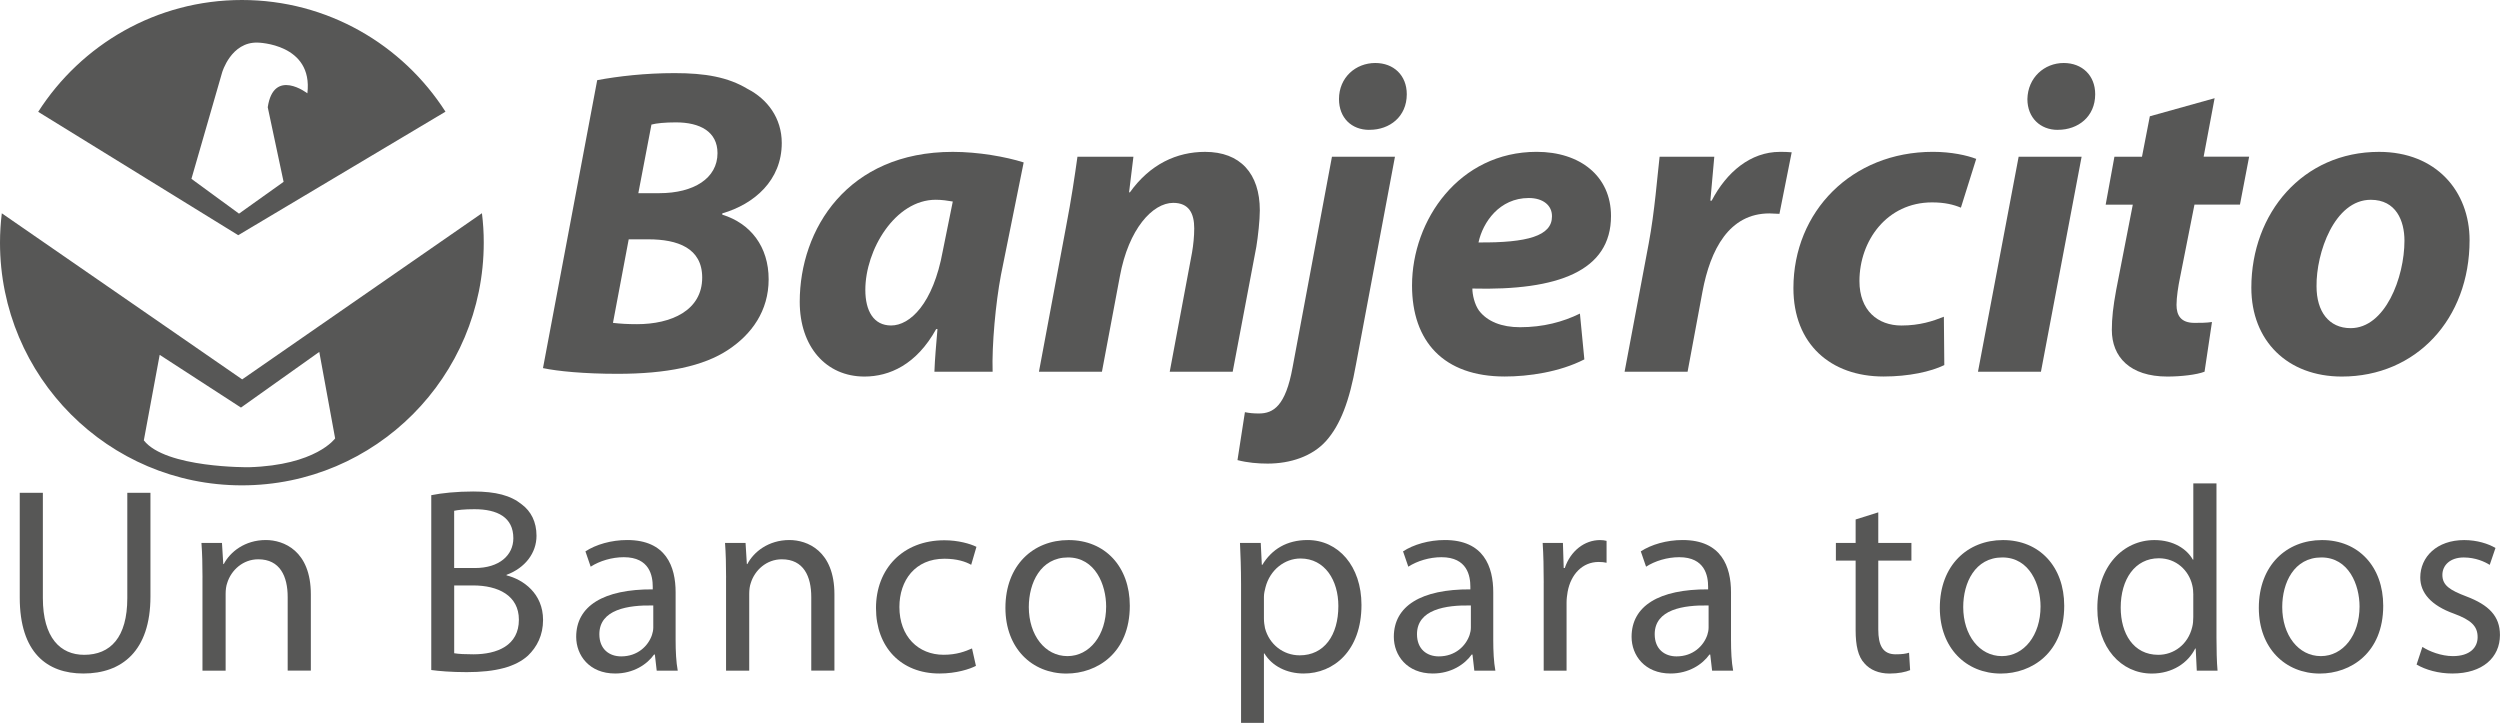
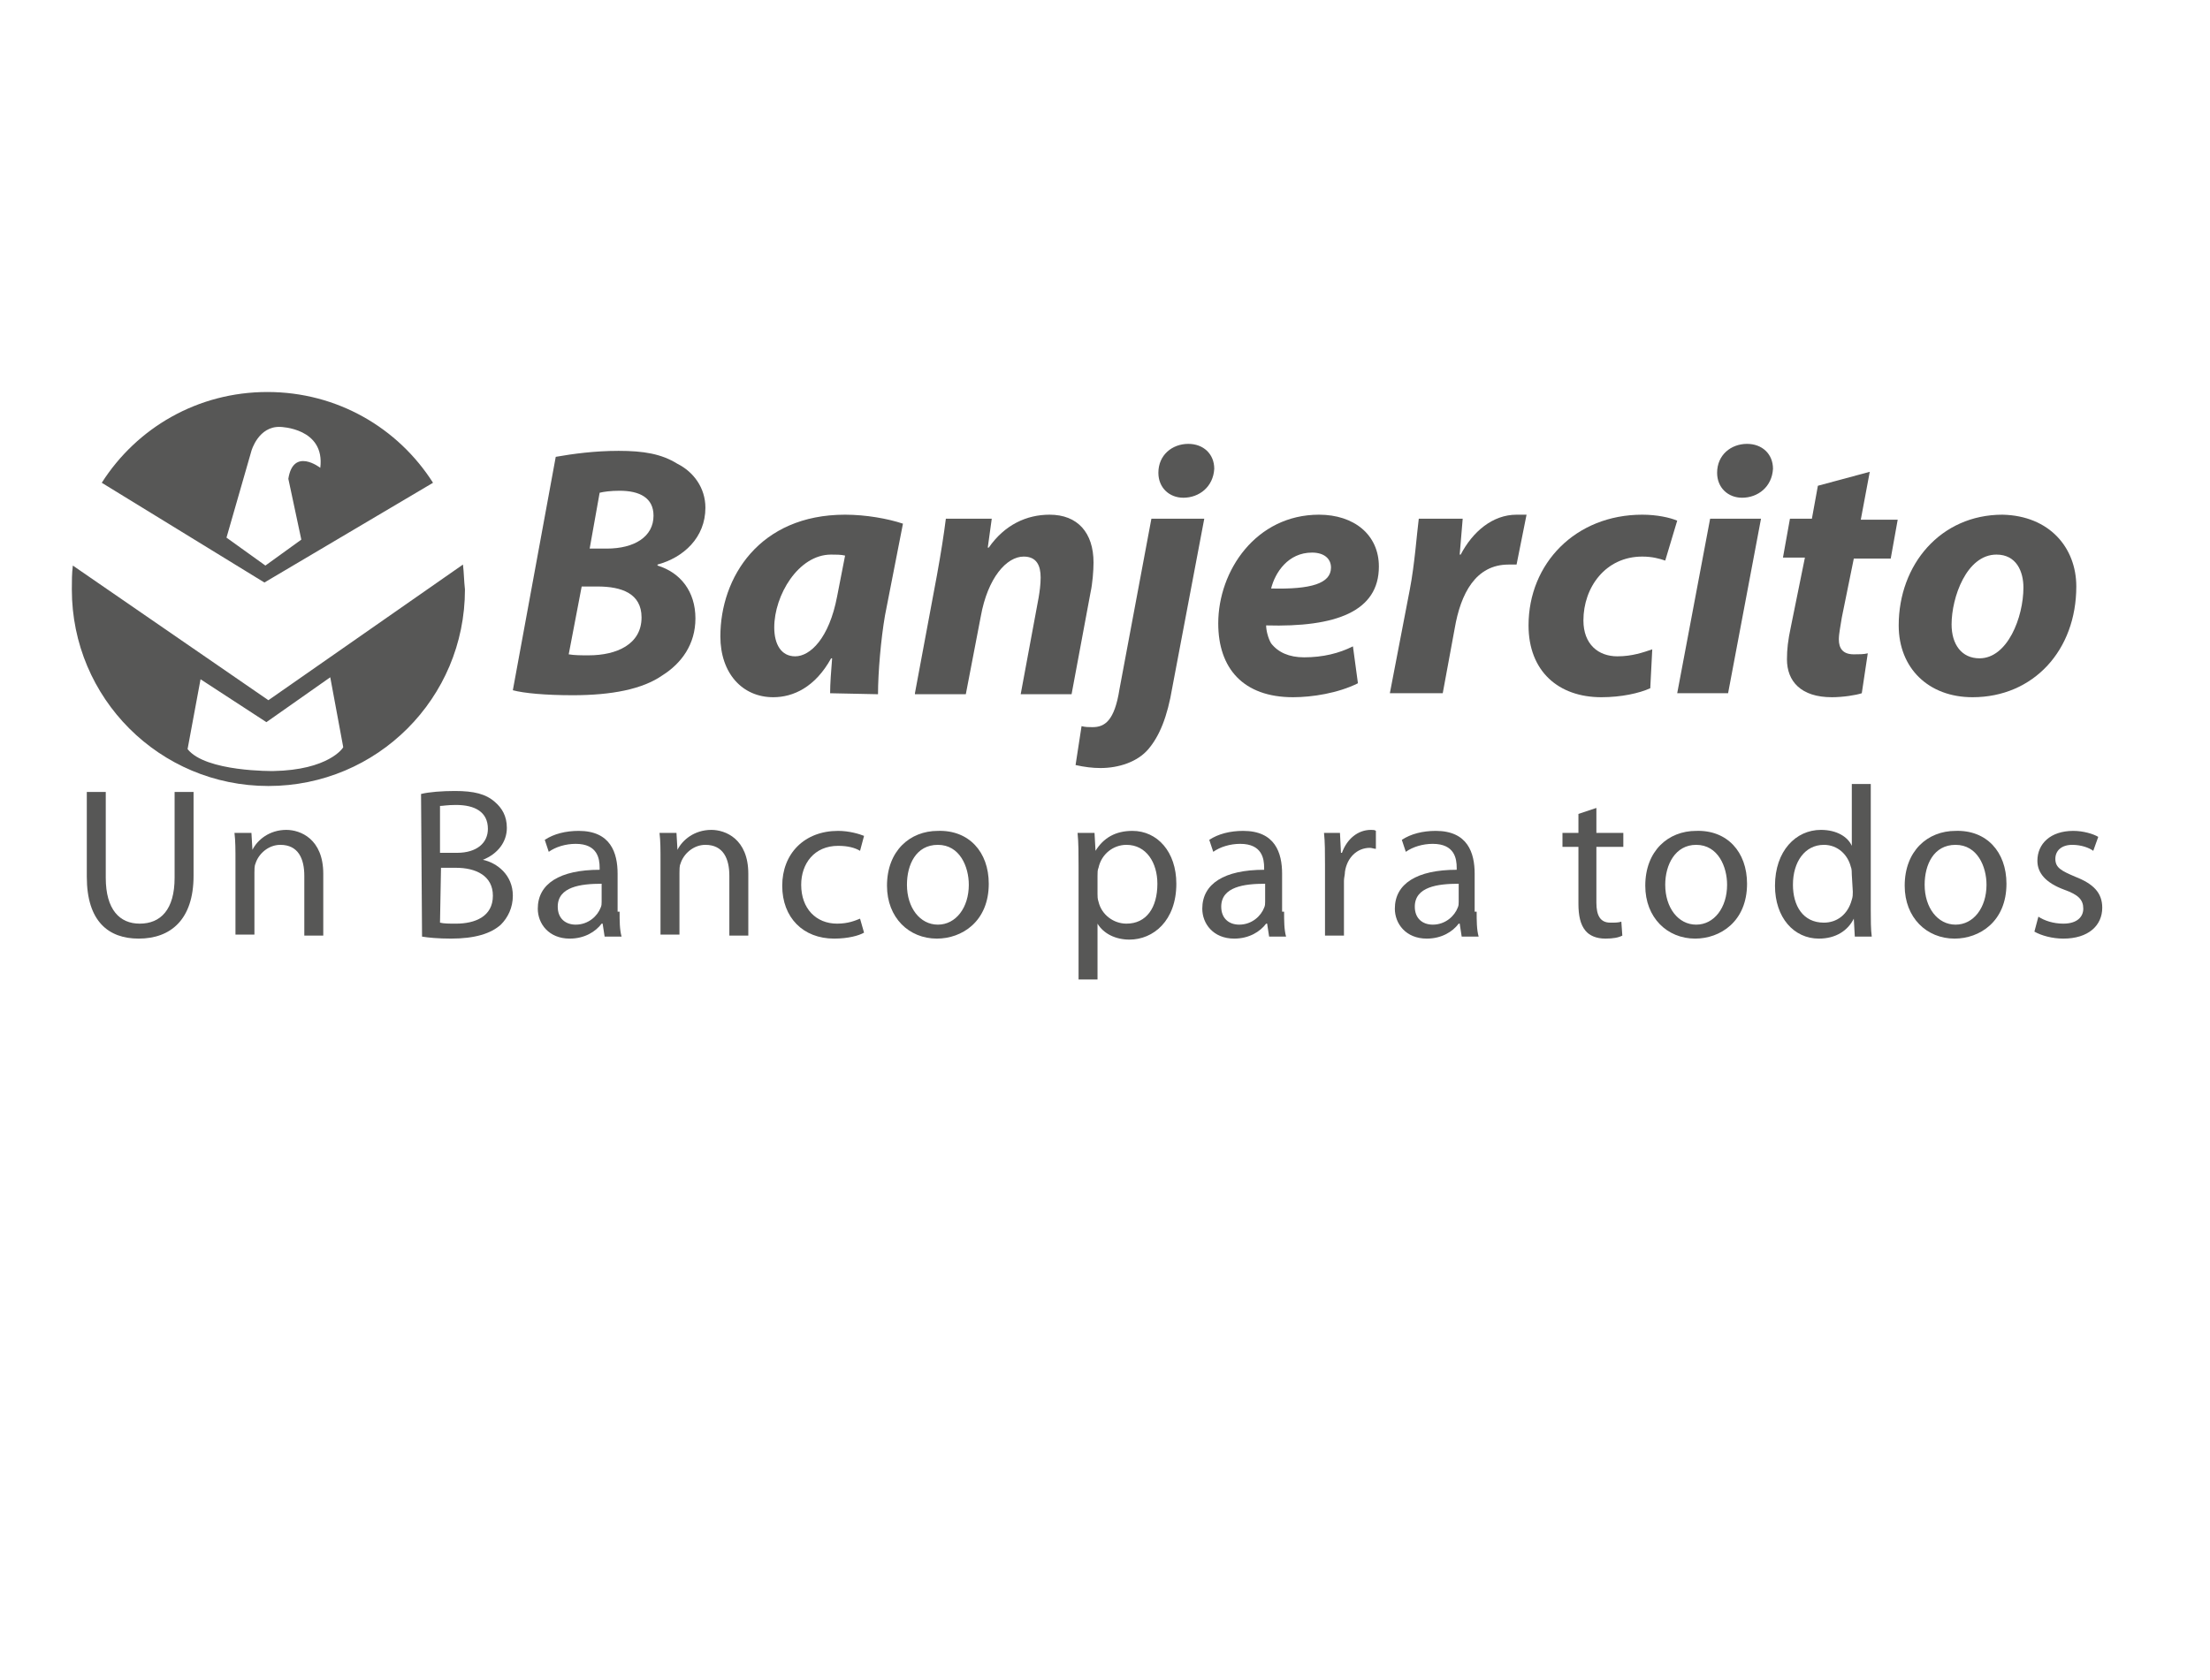
- <svg xmlns="http://www.w3.org/2000/svg" width="166" height="48" viewBox="0 0 166 48" fill="none">
-   <path d="M39.654 5.323C41.048 5.062 42.849 4.855 44.793 4.855C46.826 4.855 48.335 5.117 49.644 5.906C50.95 6.578 51.909 7.833 51.909 9.496C51.909 11.977 50.079 13.554 47.96 14.168V14.254C49.847 14.837 51.038 16.385 51.038 18.545C51.038 20.647 49.907 22.195 48.367 23.217C46.712 24.326 44.243 24.822 40.991 24.822C38.783 24.822 37.013 24.647 36.054 24.443L39.654 5.323ZM40.701 21.439C41.194 21.497 41.689 21.525 42.299 21.525C44.564 21.525 46.626 20.621 46.626 18.43C46.626 16.474 44.999 15.891 43.052 15.891H41.746L40.701 21.439ZM42.385 12.827H43.779C46.073 12.827 47.642 11.833 47.642 10.171C47.642 8.74 46.48 8.126 44.882 8.126C44.155 8.126 43.576 8.183 43.256 8.272L42.385 12.827Z" fill="#575756" />
-   <path d="M62.045 24.681C62.074 23.834 62.162 22.872 62.248 21.849H62.162C60.856 24.213 59.056 25.003 57.4 25.003C54.846 25.003 53.102 23.018 53.102 20.04C53.102 15.224 56.269 10.084 63.267 10.084C64.951 10.084 66.781 10.406 67.972 10.785L66.463 18.26C66.114 20.098 65.853 22.901 65.91 24.684H62.045V24.681ZM63.265 13.381C62.944 13.324 62.538 13.264 62.134 13.264C59.433 13.264 57.458 16.592 57.458 19.248C57.458 20.649 58.01 21.612 59.17 21.612C60.419 21.612 61.959 20.181 62.598 16.678L63.265 13.381Z" fill="#575756" />
-   <path d="M68.986 24.681L70.787 15.047C71.136 13.237 71.368 11.661 71.543 10.406H75.259L74.97 12.769H75.027C76.365 10.9 78.134 10.084 80.021 10.084C82.344 10.084 83.652 11.514 83.652 13.967C83.652 14.61 83.535 15.69 83.42 16.39L81.851 24.681H77.67L79.151 16.77C79.237 16.273 79.297 15.69 79.297 15.164C79.297 14.171 78.947 13.47 77.902 13.47C76.537 13.47 74.939 15.193 74.36 18.346L73.169 24.681H68.986Z" fill="#575756" />
-   <path d="M92.626 10.403L90.04 24.184C89.605 26.637 88.995 28.213 88.065 29.264C87.134 30.315 85.654 30.783 84.173 30.783C83.535 30.783 82.836 30.726 82.169 30.551L82.662 27.369C82.951 27.426 83.214 27.455 83.592 27.455C84.551 27.455 85.364 26.958 85.828 24.391L88.442 10.406H92.626V10.403ZM90.913 8.623C89.751 8.623 88.909 7.833 88.909 6.578C88.909 5.148 90.011 4.183 91.32 4.183C92.54 4.183 93.41 5.002 93.41 6.257C93.41 7.744 92.279 8.62 90.942 8.62H90.913V8.623Z" fill="#575756" />
-   <path d="M105.201 23.863C103.546 24.71 101.485 25 99.915 25C95.85 25 93.759 22.665 93.759 18.958C93.759 14.607 96.895 10.082 102.035 10.082C104.909 10.082 106.971 11.687 106.971 14.343C106.971 17.993 103.458 19.306 97.765 19.159C97.765 19.567 97.911 20.21 98.201 20.618C98.753 21.348 99.71 21.727 100.929 21.727C102.47 21.727 103.776 21.376 104.907 20.822L105.201 23.863ZM103.051 14.346C103.051 13.645 102.47 13.148 101.511 13.148C99.564 13.148 98.461 14.754 98.172 16.098C101.425 16.126 103.051 15.661 103.051 14.375V14.346Z" fill="#575756" />
-   <path d="M107.873 24.681L109.471 16.186C109.877 14.027 110.052 11.632 110.198 10.406H113.829C113.743 11.37 113.654 12.333 113.568 13.326H113.654C114.642 11.428 116.24 10.084 118.184 10.084C118.445 10.084 118.705 10.084 118.968 10.113L118.155 14.2C117.952 14.2 117.72 14.171 117.488 14.171C114.816 14.171 113.568 16.566 113.044 19.368L112.056 24.681H107.873Z" fill="#575756" />
-   <path d="M129.102 24.242C128.203 24.678 126.748 25 125.065 25C121.551 25 119.083 22.84 119.083 19.133C119.083 14.053 122.946 10.082 128.346 10.082C129.566 10.082 130.611 10.314 131.221 10.55L130.204 13.789C129.712 13.585 129.131 13.439 128.289 13.439C125.297 13.439 123.467 15.977 123.467 18.665C123.467 20.621 124.687 21.614 126.256 21.614C127.476 21.614 128.346 21.321 129.073 21.031L129.102 24.242Z" fill="#575756" />
-   <path d="M131.338 24.681L134.038 10.406H138.219L135.519 24.681H131.338ZM136.624 8.623C135.492 8.623 134.619 7.833 134.619 6.578C134.648 5.148 135.75 4.183 137.03 4.183C138.25 4.183 139.121 5.002 139.121 6.257C139.121 7.744 137.989 8.62 136.652 8.62H136.624V8.623Z" fill="#575756" />
-   <path d="M147.05 6.521L146.322 10.403H149.343L148.733 13.585H145.713L144.753 18.432C144.636 18.987 144.521 19.745 144.521 20.242C144.521 20.942 144.811 21.439 145.713 21.439C146.09 21.439 146.497 21.439 146.875 21.382L146.382 24.681C145.858 24.885 144.813 25.003 143.914 25.003C141.417 25.003 140.226 23.69 140.226 21.907C140.226 21.117 140.312 20.359 140.515 19.251L141.618 13.588H139.817L140.398 10.406H142.228L142.749 7.721L147.05 6.521Z" fill="#575756" />
-   <path d="M163.98 15.951C163.98 21.178 160.438 25.003 155.499 25.003C151.897 25.003 149.489 22.639 149.489 19.104C149.489 14.142 152.916 10.084 157.967 10.084C161.773 10.084 163.98 12.712 163.98 15.951ZM153.818 19.015C153.818 20.678 154.631 21.789 156.083 21.789C158.376 21.789 159.656 18.432 159.656 15.98C159.656 14.668 159.104 13.266 157.42 13.266C155.006 13.266 153.787 16.798 153.818 19.015Z" fill="#575756" />
-   <path d="M29.58 7.415C26.723 2.957 21.737 0 16.061 0C10.381 0 5.393 2.962 2.536 7.425L15.818 15.617L29.58 7.415ZM14.749 4.811C14.749 4.811 15.341 2.764 17.119 2.829C17.119 2.829 20.804 2.894 20.41 6.196C20.41 6.196 18.172 4.479 17.778 7.122L18.831 12.074L15.87 14.186L12.711 11.875L14.749 4.811ZM32.001 14.158L16.081 25.191L0.12 14.163C0.044 14.801 0 15.452 0 16.113C0 25.013 7.191 32.227 16.061 32.227C24.93 32.227 32.121 25.013 32.121 16.113C32.124 15.449 32.079 14.798 32.001 14.158ZM16.527 31.024C16.527 31.024 10.999 31.089 9.55 29.241L10.603 23.562L16 27.063L21.2 23.366L22.253 29.11C22.253 29.108 21.002 30.891 16.527 31.024Z" fill="#575756" />
-   <path d="M2.846 32.723V39.712C2.846 42.358 4.016 43.48 5.588 43.48C7.334 43.48 8.453 42.324 8.453 39.712V32.723H9.99V39.607C9.99 43.234 8.088 44.721 5.536 44.721C3.125 44.721 1.311 43.338 1.311 39.675V32.721H2.846V32.723Z" fill="#575756" />
-   <path d="M13.446 38.347C13.446 37.471 13.428 36.752 13.376 36.052H14.739L14.825 37.453H14.859C15.279 36.648 16.256 35.858 17.653 35.858C18.823 35.858 20.64 36.559 20.64 39.466V44.528H19.102V39.641C19.102 38.274 18.596 37.137 17.147 37.137C16.134 37.137 15.349 37.856 15.086 38.713C15.015 38.907 14.982 39.168 14.982 39.432V44.531H13.444V38.347H13.446Z" fill="#575756" />
-   <path d="M28.639 32.88C29.303 32.739 30.351 32.635 31.415 32.635C32.934 32.635 33.911 32.898 34.647 33.492C35.256 33.947 35.624 34.648 35.624 35.576C35.624 36.713 34.873 37.712 33.633 38.169V38.203C34.751 38.483 36.059 39.411 36.059 41.163C36.059 42.18 35.658 42.949 35.064 43.527C34.242 44.28 32.916 44.63 30.995 44.63C29.947 44.63 29.145 44.559 28.636 44.489V32.88H28.639ZM30.158 37.717H31.537C33.145 37.717 34.086 36.875 34.086 35.738C34.086 34.355 33.038 33.811 31.501 33.811C30.802 33.811 30.401 33.863 30.156 33.916V37.717H30.158ZM30.158 43.375C30.456 43.427 30.891 43.446 31.433 43.446C33.005 43.446 34.454 42.868 34.454 41.15C34.454 39.539 33.075 38.873 31.415 38.873H30.158V43.375Z" fill="#575756" />
-   <path d="M44.861 42.499C44.861 43.234 44.895 43.953 45.002 44.531H43.605L43.483 43.461H43.43C42.959 44.125 42.052 44.721 40.845 44.721C39.132 44.721 38.259 43.514 38.259 42.287C38.259 40.237 40.076 39.116 43.342 39.134V38.959C43.342 38.258 43.149 36.998 41.421 36.998C40.634 36.998 39.815 37.244 39.221 37.628L38.872 36.611C39.57 36.156 40.584 35.858 41.648 35.858C44.233 35.858 44.861 37.628 44.861 39.328V42.499ZM43.378 40.203C41.702 40.169 39.797 40.465 39.797 42.112C39.797 43.111 40.462 43.584 41.246 43.584C42.346 43.584 43.045 42.883 43.29 42.164C43.342 42.008 43.378 41.832 43.378 41.673V40.203Z" fill="#575756" />
-   <path d="M48.212 38.347C48.212 37.471 48.194 36.752 48.142 36.052H49.505L49.591 37.453H49.625C50.045 36.648 51.022 35.858 52.419 35.858C53.589 35.858 55.406 36.559 55.406 39.466V44.528H53.868V39.641C53.868 38.274 53.363 37.137 51.913 37.137C50.9 37.137 50.115 37.856 49.852 38.713C49.782 38.907 49.748 39.168 49.748 39.432V44.531H48.21V38.347H48.212Z" fill="#575756" />
-   <path d="M64.802 44.214C64.401 44.423 63.51 44.721 62.376 44.721C59.827 44.721 58.166 42.97 58.166 40.376C58.166 37.767 59.947 35.874 62.707 35.874C63.614 35.874 64.419 36.101 64.836 36.31L64.487 37.503C64.12 37.294 63.544 37.1 62.707 37.1C60.768 37.1 59.72 38.535 59.72 40.306C59.72 42.266 60.976 43.477 62.655 43.477C63.528 43.477 64.104 43.249 64.542 43.056L64.802 44.214Z" fill="#575756" />
-   <path d="M75.019 40.222C75.019 43.357 72.853 44.724 70.81 44.724C68.522 44.724 66.76 43.043 66.76 40.363C66.76 37.526 68.61 35.861 70.951 35.861C73.377 35.858 75.019 37.628 75.019 40.222ZM68.313 40.308C68.313 42.164 69.379 43.566 70.88 43.566C72.348 43.566 73.448 42.183 73.448 40.272C73.448 38.836 72.731 37.014 70.914 37.014C69.1 37.016 68.313 38.697 68.313 40.308Z" fill="#575756" />
-   <path d="M82.406 38.82C82.406 37.735 82.372 36.859 82.335 36.052H83.714L83.785 37.505H83.819C84.447 36.473 85.442 35.858 86.821 35.858C88.864 35.858 90.402 37.592 90.402 40.167C90.402 43.215 88.552 44.721 86.56 44.721C85.442 44.721 84.465 44.23 83.959 43.391H83.925V47.997H82.406V38.82ZM83.925 41.079C83.925 41.307 83.959 41.519 83.996 41.709C84.275 42.779 85.2 43.514 86.3 43.514C87.924 43.514 88.867 42.183 88.867 40.237C88.867 38.538 87.976 37.084 86.352 37.084C85.304 37.084 84.327 37.837 84.03 38.993C83.978 39.187 83.925 39.414 83.925 39.623V41.079Z" fill="#575756" />
-   <path d="M99.152 42.499C99.152 43.234 99.186 43.953 99.293 44.531H97.895L97.773 43.461H97.721C97.249 44.125 96.342 44.721 95.135 44.721C93.423 44.721 92.55 43.514 92.55 42.287C92.55 40.237 94.367 39.116 97.632 39.134V38.959C97.632 38.258 97.439 36.998 95.711 36.998C94.924 36.998 94.106 37.244 93.512 37.628L93.162 36.611C93.861 36.156 94.875 35.858 95.938 35.858C98.524 35.858 99.152 37.628 99.152 39.328V42.499ZM97.669 40.203C95.993 40.169 94.088 40.465 94.088 42.112C94.088 43.111 94.752 43.584 95.537 43.584C96.637 43.584 97.335 42.883 97.58 42.164C97.632 42.008 97.666 41.832 97.666 41.673V40.203H97.669Z" fill="#575756" />
-   <path d="M102.503 38.697C102.503 37.699 102.485 36.841 102.433 36.052H103.778L103.83 37.717H103.901C104.284 36.58 105.212 35.861 106.241 35.861C106.416 35.861 106.538 35.879 106.676 35.913V37.367C106.52 37.333 106.361 37.314 106.152 37.314C105.071 37.314 104.302 38.138 104.091 39.294C104.057 39.503 104.02 39.749 104.02 40.013V44.533H102.501V38.697H102.503Z" fill="#575756" />
-   <path d="M114.939 42.499C114.939 43.234 114.973 43.953 115.08 44.531H113.683L113.56 43.461H113.508C113.036 44.125 112.129 44.721 110.922 44.721C109.21 44.721 108.337 43.514 108.337 42.287C108.337 40.237 110.154 39.116 113.419 39.134V38.959C113.419 38.258 113.226 36.998 111.498 36.998C110.711 36.998 109.893 37.244 109.299 37.628L108.949 36.611C109.648 36.156 110.662 35.858 111.725 35.858C114.311 35.858 114.939 37.628 114.939 39.328V42.499ZM113.453 40.203C111.777 40.169 109.872 40.465 109.872 42.112C109.872 43.111 110.537 43.584 111.321 43.584C112.421 43.584 113.12 42.883 113.365 42.164C113.417 42.008 113.451 41.832 113.451 41.673V40.203H113.453Z" fill="#575756" />
-   <path d="M124.718 34.02V36.052H126.918V37.226H124.718V41.798C124.718 42.849 125.015 43.446 125.87 43.446C126.289 43.446 126.534 43.411 126.761 43.341L126.832 44.497C126.534 44.619 126.063 44.724 125.468 44.724C124.752 44.724 124.176 44.478 123.808 44.057C123.373 43.602 123.214 42.849 123.214 41.851V37.226H121.903V36.052H123.214V34.493L124.718 34.02Z" fill="#575756" />
-   <path d="M137.064 40.222C137.064 43.357 134.898 44.724 132.855 44.724C130.566 44.724 128.804 43.043 128.804 40.363C128.804 37.526 130.655 35.861 132.995 35.861C135.422 35.858 137.064 37.628 137.064 40.222ZM130.358 40.308C130.358 42.164 131.424 43.566 132.925 43.566C134.392 43.566 135.492 42.183 135.492 40.272C135.492 38.836 134.775 37.014 132.959 37.014C131.142 37.016 130.358 38.697 130.358 40.308Z" fill="#575756" />
-   <path d="M147.174 32.093V42.342C147.174 43.095 147.192 43.953 147.245 44.533H145.866L145.795 43.061H145.762C145.29 44.008 144.26 44.724 142.879 44.724C140.835 44.724 139.264 42.991 139.264 40.415C139.246 37.594 140.992 35.861 143.053 35.861C144.346 35.861 145.219 36.473 145.603 37.158H145.636V32.096H147.174V32.093ZM145.636 39.503C145.636 39.309 145.618 39.048 145.566 38.854C145.339 37.874 144.5 37.069 143.348 37.069C141.758 37.069 140.815 38.47 140.815 40.345C140.815 42.062 141.654 43.48 143.312 43.48C144.341 43.48 145.285 42.797 145.563 41.639C145.616 41.43 145.634 41.218 145.634 40.972V39.503H145.636Z" fill="#575756" />
-   <path d="M158.246 40.222C158.246 43.357 156.08 44.724 154.037 44.724C151.748 44.724 149.986 43.043 149.986 40.363C149.986 37.526 151.837 35.861 154.177 35.861C156.604 35.858 158.246 37.628 158.246 40.222ZM151.54 40.308C151.54 42.164 152.606 43.566 154.107 43.566C155.574 43.566 156.674 42.183 156.674 40.272C156.674 38.836 155.958 37.014 154.141 37.014C152.324 37.016 151.54 38.697 151.54 40.308Z" fill="#575756" />
-   <path d="M160.847 42.954C161.301 43.252 162.103 43.566 162.872 43.566C163.99 43.566 164.514 43.006 164.514 42.306C164.514 41.571 164.079 41.168 162.943 40.747C161.423 40.203 160.706 39.364 160.706 38.347C160.706 36.98 161.806 35.861 163.623 35.861C164.478 35.861 165.229 36.106 165.7 36.386L165.317 37.508C164.986 37.299 164.374 37.016 163.589 37.016C162.682 37.016 162.174 37.542 162.174 38.172C162.174 38.873 162.679 39.189 163.779 39.607C165.247 40.167 165.997 40.904 165.997 42.164C165.997 43.655 164.845 44.721 162.836 44.721C161.911 44.721 161.056 44.476 160.461 44.125L160.847 42.954Z" fill="#575756" />
+ <svg xmlns="http://www.w3.org/2000/svg" version="1.1" id="Capa_1" x="0px" y="0px" viewBox="0 0 221.5 168.4" style="enable-background:new 0 0 221.5 168.4;" xml:space="preserve">
+   <style type="text/css">
+ 	.st0{fill:#575756;}
+ </style>
+   <g>
+     <path class="st0" d="M55.7,45.8c1.7-0.3,3.9-0.6,6.3-0.6c2.5,0,4.3,0.3,5.9,1.3c1.6,0.8,2.8,2.4,2.8,4.4c0,3-2.2,5-4.8,5.7v0.1   c2.3,0.7,3.8,2.6,3.8,5.3c0,2.6-1.4,4.5-3.3,5.7c-2,1.4-5.1,2-9,2c-2.7,0-4.9-0.2-6-0.5L55.7,45.8z M57,65.6c0.6,0.1,1.2,0.1,2,0.1   c2.8,0,5.3-1.1,5.3-3.8c0-2.4-2-3.1-4.4-3.1h-1.6L57,65.6z M59.1,55h1.7c2.8,0,4.7-1.2,4.7-3.3c0-1.8-1.4-2.5-3.4-2.5   c-0.9,0-1.6,0.1-2,0.2L59.1,55z" />
+     <path class="st0" d="M83.2,69.5c0-1,0.1-2.2,0.2-3.5h-0.1c-1.6,2.9-3.8,3.9-5.8,3.9c-3.1,0-5.3-2.4-5.3-6.1   c0-5.9,3.9-12.2,12.5-12.2c2.1,0,4.3,0.4,5.8,0.9l-1.8,9.2C88.3,64,88,67.4,88,69.6L83.2,69.5L83.2,69.5z M84.7,55.7   c-0.4-0.1-0.9-0.1-1.4-0.1c-3.3,0-5.7,4.1-5.7,7.3c0,1.7,0.7,2.9,2.1,2.9c1.5,0,3.4-1.8,4.2-6L84.7,55.7z" />
+     <path class="st0" d="M91.7,69.5l2.2-11.8c0.4-2.2,0.7-4.1,0.9-5.7h4.6L99,54.9h0.1c1.6-2.3,3.8-3.3,6.1-3.3c2.8,0,4.4,1.8,4.4,4.8   c0,0.8-0.1,2.1-0.3,3l-1.9,10.2h-5.1l1.8-9.7c0.1-0.6,0.2-1.3,0.2-2c0-1.2-0.4-2.1-1.7-2.1c-1.7,0-3.6,2.1-4.3,6l-1.5,7.8h-5.1   V69.5z" />
+     <path class="st0" d="M120.7,52l-3.2,16.9c-0.5,3-1.3,4.9-2.4,6.2c-1.1,1.3-3,1.9-4.8,1.9c-0.8,0-1.6-0.1-2.5-0.3l0.6-3.9   c0.4,0.1,0.7,0.1,1.1,0.1c1.2,0,2.2-0.6,2.7-3.8l3.2-17.1L120.7,52L120.7,52z M118.6,49.9c-1.4,0-2.5-1-2.5-2.5   c0-1.8,1.4-2.9,3-2.9c1.5,0,2.6,1,2.6,2.5C121.6,48.8,120.2,49.9,118.6,49.9L118.6,49.9L118.6,49.9z" />
+     <path class="st0" d="M136.1,68.5c-2,1-4.6,1.4-6.5,1.4c-5,0-7.5-2.9-7.5-7.4c0-5.3,3.8-10.9,10.1-10.9c3.5,0,6,2,6,5.2   c0,4.5-4.3,6.1-11.3,5.9c0,0.5,0.2,1.3,0.5,1.8c0.7,0.9,1.8,1.4,3.3,1.4c1.9,0,3.5-0.4,4.9-1.1L136.1,68.5z M133.4,56.9   c0-0.9-0.7-1.5-1.9-1.5c-2.4,0-3.7,2-4.1,3.6C131.4,59.1,133.4,58.5,133.4,56.9L133.4,56.9z" />
+     <path class="st0" d="M139.3,69.5l2-10.4c0.5-2.6,0.7-5.6,0.9-7.1h4.4c-0.1,1.2-0.2,2.4-0.3,3.6h0.1c1.2-2.3,3.2-4,5.6-4   c0.3,0,0.6,0,1,0l-1,5c-0.2,0-0.5,0-0.8,0c-3.3,0-4.8,2.9-5.4,6.4l-1.2,6.5H139.3z" />
+     <path class="st0" d="M165.4,69c-1.1,0.5-2.9,0.9-4.9,0.9c-4.3,0-7.3-2.6-7.3-7.2c0-6.2,4.7-11.1,11.4-11.1c1.5,0,2.8,0.3,3.5,0.6   l-1.2,4c-0.6-0.2-1.3-0.4-2.3-0.4c-3.7,0-5.9,3.1-5.9,6.4c0,2.4,1.5,3.6,3.4,3.6c1.5,0,2.6-0.4,3.5-0.7L165.4,69z" />
+     <path class="st0" d="M168.1,69.5l3.3-17.5h5.1l-3.3,17.5H168.1z M174.6,49.9c-1.4,0-2.5-1-2.5-2.5c0-1.8,1.4-2.9,3-2.9   c1.5,0,2.6,1,2.6,2.5C177.6,48.8,176.2,49.9,174.6,49.9L174.6,49.9L174.6,49.9z" />
+     <path class="st0" d="M187.4,47.3l-0.9,4.8h3.7l-0.7,3.9h-3.7l-1.2,5.9c-0.1,0.7-0.3,1.6-0.3,2.2c0,0.9,0.4,1.5,1.5,1.5   c0.5,0,1,0,1.4-0.1l-0.6,4c-0.6,0.2-1.9,0.4-3,0.4c-3.1,0-4.5-1.6-4.5-3.8c0-1,0.1-1.9,0.4-3.3l1.4-6.9h-2.2l0.7-3.9h2.2l0.6-3.3   L187.4,47.3z" />
+     <path class="st0" d="M208.1,58.8c0,6.4-4.3,11.1-10.4,11.1c-4.4,0-7.4-2.9-7.4-7.2c0-6.1,4.2-11.1,10.4-11.1   C205.4,51.7,208.1,54.9,208.1,58.8z M195.6,62.6c0,2,1,3.4,2.8,3.4c2.8,0,4.4-4.1,4.4-7.1c0-1.6-0.7-3.3-2.7-3.3   C197.1,55.6,195.6,59.9,195.6,62.6z" />
+     <path class="st0" d="M43.4,48.4c-3.5-5.5-9.6-9.1-16.6-9.1s-13.1,3.6-16.6,9.1l16.3,10L43.4,48.4z M25.2,45.2c0,0,0.7-2.5,2.9-2.4   c0,0,4.5,0.1,4,4.1c0,0-2.7-2.1-3.2,1.1l1.3,6.1l-3.6,2.6l-3.9-2.8L25.2,45.2z M46.4,56.6L26.9,70.2L7.3,56.7   c-0.1,0.8-0.1,1.6-0.1,2.4C7.2,70,16,78.8,26.9,78.8S46.6,70,46.6,59.1C46.5,58.2,46.5,57.4,46.4,56.6z M27.4,77.3   c0,0-6.8,0.1-8.6-2.2l1.3-7l6.6,4.3l6.4-4.5l1.3,7C34.4,75,32.9,77.2,27.4,77.3z" />
+     <path class="st0" d="M10.6,79.4V88c0,3.2,1.4,4.6,3.4,4.6c2.1,0,3.5-1.4,3.5-4.6v-8.6h1.9v8.4c0,4.4-2.3,6.3-5.5,6.3   c-3,0-5.2-1.7-5.2-6.2v-8.5L10.6,79.4L10.6,79.4z" />
+     <path class="st0" d="M23.6,86.3c0-1.1,0-2-0.1-2.8h1.7l0.1,1.7l0,0c0.5-1,1.7-2,3.4-2c1.4,0,3.7,0.9,3.7,4.4v6.2h-1.9v-6   c0-1.7-0.6-3.1-2.4-3.1c-1.2,0-2.2,0.9-2.5,1.9c-0.1,0.2-0.1,0.6-0.1,0.9v6.2h-1.9L23.6,86.3L23.6,86.3z" />
+     <path class="st0" d="M42.2,79.6c0.8-0.2,2.1-0.3,3.4-0.3c1.9,0,3.1,0.3,4,1.1c0.7,0.6,1.2,1.4,1.2,2.6c0,1.4-0.9,2.6-2.4,3.2l0,0   c1.4,0.3,3,1.5,3,3.6c0,1.2-0.5,2.2-1.2,2.9c-1,0.9-2.6,1.4-5,1.4c-1.3,0-2.3-0.1-2.9-0.2L42.2,79.6L42.2,79.6z M44.1,85.5h1.7   c2,0,3.1-1,3.1-2.4c0-1.7-1.3-2.4-3.2-2.4c-0.9,0-1.3,0.1-1.6,0.1V85.5L44.1,85.5z M44.1,92.5c0.4,0.1,0.9,0.1,1.6,0.1   c1.9,0,3.7-0.7,3.7-2.8c0-2-1.7-2.8-3.7-2.8h-1.5L44.1,92.5L44.1,92.5z" />
+     <path class="st0" d="M62.1,91.4c0,0.9,0,1.8,0.2,2.5h-1.7l-0.2-1.3h-0.1c-0.6,0.8-1.7,1.5-3.2,1.5c-2.1,0-3.2-1.5-3.2-3   c0-2.5,2.2-3.9,6.2-3.9V87c0-0.9-0.2-2.4-2.4-2.4c-1,0-2,0.3-2.7,0.8l-0.4-1.2c0.9-0.6,2.1-0.9,3.4-0.9c3.2,0,3.9,2.2,3.9,4.3v3.8   C61.9,91.4,62.1,91.4,62.1,91.4z M60.3,88.6c-2.1,0-4.4,0.3-4.4,2.3c0,1.2,0.8,1.8,1.8,1.8c1.3,0,2.2-0.9,2.5-1.7   c0.1-0.2,0.1-0.4,0.1-0.6C60.3,90.4,60.3,88.6,60.3,88.6z" />
+     <path class="st0" d="M66.2,86.3c0-1.1,0-2-0.1-2.8h1.7l0.1,1.7l0,0c0.5-1,1.7-2,3.4-2c1.4,0,3.7,0.9,3.7,4.4v6.2h-1.9v-6   c0-1.7-0.6-3.1-2.4-3.1c-1.2,0-2.2,0.9-2.5,1.9c-0.1,0.2-0.1,0.6-0.1,0.9v6.2h-1.9L66.2,86.3L66.2,86.3z" />
+     <path class="st0" d="M86.6,93.5c-0.5,0.3-1.6,0.6-3,0.6c-3.1,0-5.2-2.1-5.2-5.3c0-3.2,2.2-5.5,5.6-5.5c1.1,0,2.1,0.3,2.6,0.5   l-0.4,1.5C85.7,85,85,84.8,84,84.8c-2.4,0-3.7,1.8-3.7,3.9c0,2.4,1.5,3.9,3.6,3.9c1.1,0,1.8-0.3,2.3-0.5L86.6,93.5z" />
+     <path class="st0" d="M99.1,88.6c0,3.8-2.7,5.5-5.2,5.5c-2.8,0-5-2.1-5-5.3c0-3.5,2.3-5.5,5.1-5.5C97.1,83.2,99.1,85.4,99.1,88.6z    M90.9,88.7c0,2.3,1.3,4,3.1,4c1.8,0,3.1-1.7,3.1-4c0-1.8-0.9-4-3.1-4S90.9,86.7,90.9,88.7z" />
+     <path class="st0" d="M108.1,86.9c0-1.3,0-2.4-0.1-3.4h1.7l0.1,1.8l0,0c0.8-1.3,2-2,3.7-2c2.5,0,4.4,2.1,4.4,5.3   c0,3.7-2.3,5.6-4.7,5.6c-1.4,0-2.6-0.6-3.2-1.6l0,0v5.6h-1.9V86.9z M110,89.6c0,0.3,0,0.5,0.1,0.8c0.3,1.3,1.5,2.2,2.8,2.2   c2,0,3.1-1.6,3.1-4c0-2.1-1.1-3.9-3.1-3.9c-1.3,0-2.5,0.9-2.8,2.3c-0.1,0.2-0.1,0.5-0.1,0.8V89.6z" />
+     <path class="st0" d="M128.7,91.4c0,0.9,0,1.8,0.2,2.5h-1.7l-0.2-1.3h-0.1c-0.6,0.8-1.7,1.5-3.2,1.5c-2.1,0-3.2-1.5-3.2-3   c0-2.5,2.2-3.9,6.2-3.9V87c0-0.9-0.2-2.4-2.4-2.4c-1,0-2,0.3-2.7,0.8l-0.4-1.2c0.9-0.6,2.1-0.9,3.4-0.9c3.2,0,3.9,2.2,3.9,4.3v3.8   C128.5,91.4,128.7,91.4,128.7,91.4z M126.8,88.6c-2.1,0-4.4,0.3-4.4,2.3c0,1.2,0.8,1.8,1.8,1.8c1.3,0,2.2-0.9,2.5-1.7   c0.1-0.2,0.1-0.4,0.1-0.6V88.6L126.8,88.6z" />
+     <path class="st0" d="M132.8,86.7c0-1.2,0-2.3-0.1-3.2h1.6l0.1,2h0.1c0.5-1.4,1.6-2.3,2.9-2.3c0.2,0,0.4,0,0.5,0.1v1.8   c-0.2,0-0.4-0.1-0.6-0.1c-1.3,0-2.3,1-2.5,2.4c0,0.3-0.1,0.6-0.1,0.9v5.5h-1.9V86.7L132.8,86.7z" />
+     <path class="st0" d="M148,91.4c0,0.9,0,1.8,0.2,2.5h-1.7l-0.2-1.3h-0.1c-0.6,0.8-1.7,1.5-3.2,1.5c-2.1,0-3.2-1.5-3.2-3   c0-2.5,2.2-3.9,6.2-3.9V87c0-0.9-0.2-2.4-2.4-2.4c-1,0-2,0.3-2.7,0.8l-0.4-1.2c0.9-0.6,2.1-0.9,3.4-0.9c3.2,0,3.9,2.2,3.9,4.3v3.8   C147.8,91.4,148,91.4,148,91.4z M146.2,88.6c-2.1,0-4.4,0.3-4.4,2.3c0,1.2,0.8,1.8,1.8,1.8c1.3,0,2.2-0.9,2.5-1.7   c0.1-0.2,0.1-0.4,0.1-0.6L146.2,88.6L146.2,88.6z" />
+     <path class="st0" d="M160,81v2.5h2.7v1.4H160v5.6c0,1.3,0.4,2,1.4,2c0.5,0,0.8,0,1.1-0.1l0.1,1.4c-0.4,0.2-0.9,0.3-1.7,0.3   c-0.9,0-1.6-0.3-2-0.8c-0.5-0.6-0.7-1.5-0.7-2.7v-5.7h-1.6v-1.4h1.6v-1.9L160,81z" />
+     <path class="st0" d="M175.1,88.6c0,3.8-2.7,5.5-5.2,5.5c-2.8,0-5-2.1-5-5.3c0-3.5,2.3-5.5,5.1-5.5   C173.1,83.2,175.1,85.4,175.1,88.6z M166.9,88.7c0,2.3,1.3,4,3.1,4s3.1-1.7,3.1-4c0-1.8-0.9-4-3.1-4   C167.9,84.7,166.9,86.7,166.9,88.7z" />
+     <path class="st0" d="M187.5,78.6v12.6c0,0.9,0,2,0.1,2.7h-1.7l-0.1-1.8l0,0c-0.6,1.2-1.8,2-3.5,2c-2.5,0-4.4-2.1-4.4-5.3   c0-3.5,2.1-5.6,4.6-5.6c1.6,0,2.7,0.7,3.1,1.6l0,0v-6.2L187.5,78.6L187.5,78.6z M185.6,87.7c0-0.2,0-0.6-0.1-0.8   c-0.3-1.2-1.3-2.2-2.7-2.2c-1.9,0-3.1,1.7-3.1,4c0,2.1,1,3.8,3.1,3.8c1.3,0,2.4-0.8,2.8-2.3c0.1-0.3,0.1-0.5,0.1-0.8L185.6,87.7   L185.6,87.7z" />
+     <path class="st0" d="M201.1,88.6c0,3.8-2.7,5.5-5.2,5.5c-2.8,0-5-2.1-5-5.3c0-3.5,2.3-5.5,5.1-5.5   C199.1,83.2,201.1,85.4,201.1,88.6z M192.9,88.7c0,2.3,1.3,4,3.1,4s3.1-1.7,3.1-4c0-1.8-0.9-4-3.1-4   C193.8,84.7,192.9,86.7,192.9,88.7z" />
+     <path class="st0" d="M204.3,91.9c0.6,0.4,1.5,0.7,2.5,0.7c1.4,0,2-0.7,2-1.5c0-0.9-0.5-1.4-1.9-1.9c-1.9-0.7-2.7-1.7-2.7-2.9   c0-1.7,1.3-3,3.6-3c1,0,2,0.3,2.5,0.6l-0.5,1.4c-0.4-0.3-1.2-0.6-2.1-0.6c-1.1,0-1.7,0.6-1.7,1.4c0,0.9,0.6,1.2,2,1.8   c1.8,0.7,2.7,1.6,2.7,3.1c0,1.8-1.4,3.1-3.9,3.1c-1.1,0-2.2-0.3-2.9-0.7L204.3,91.9z" />
+   </g>
</svg>
